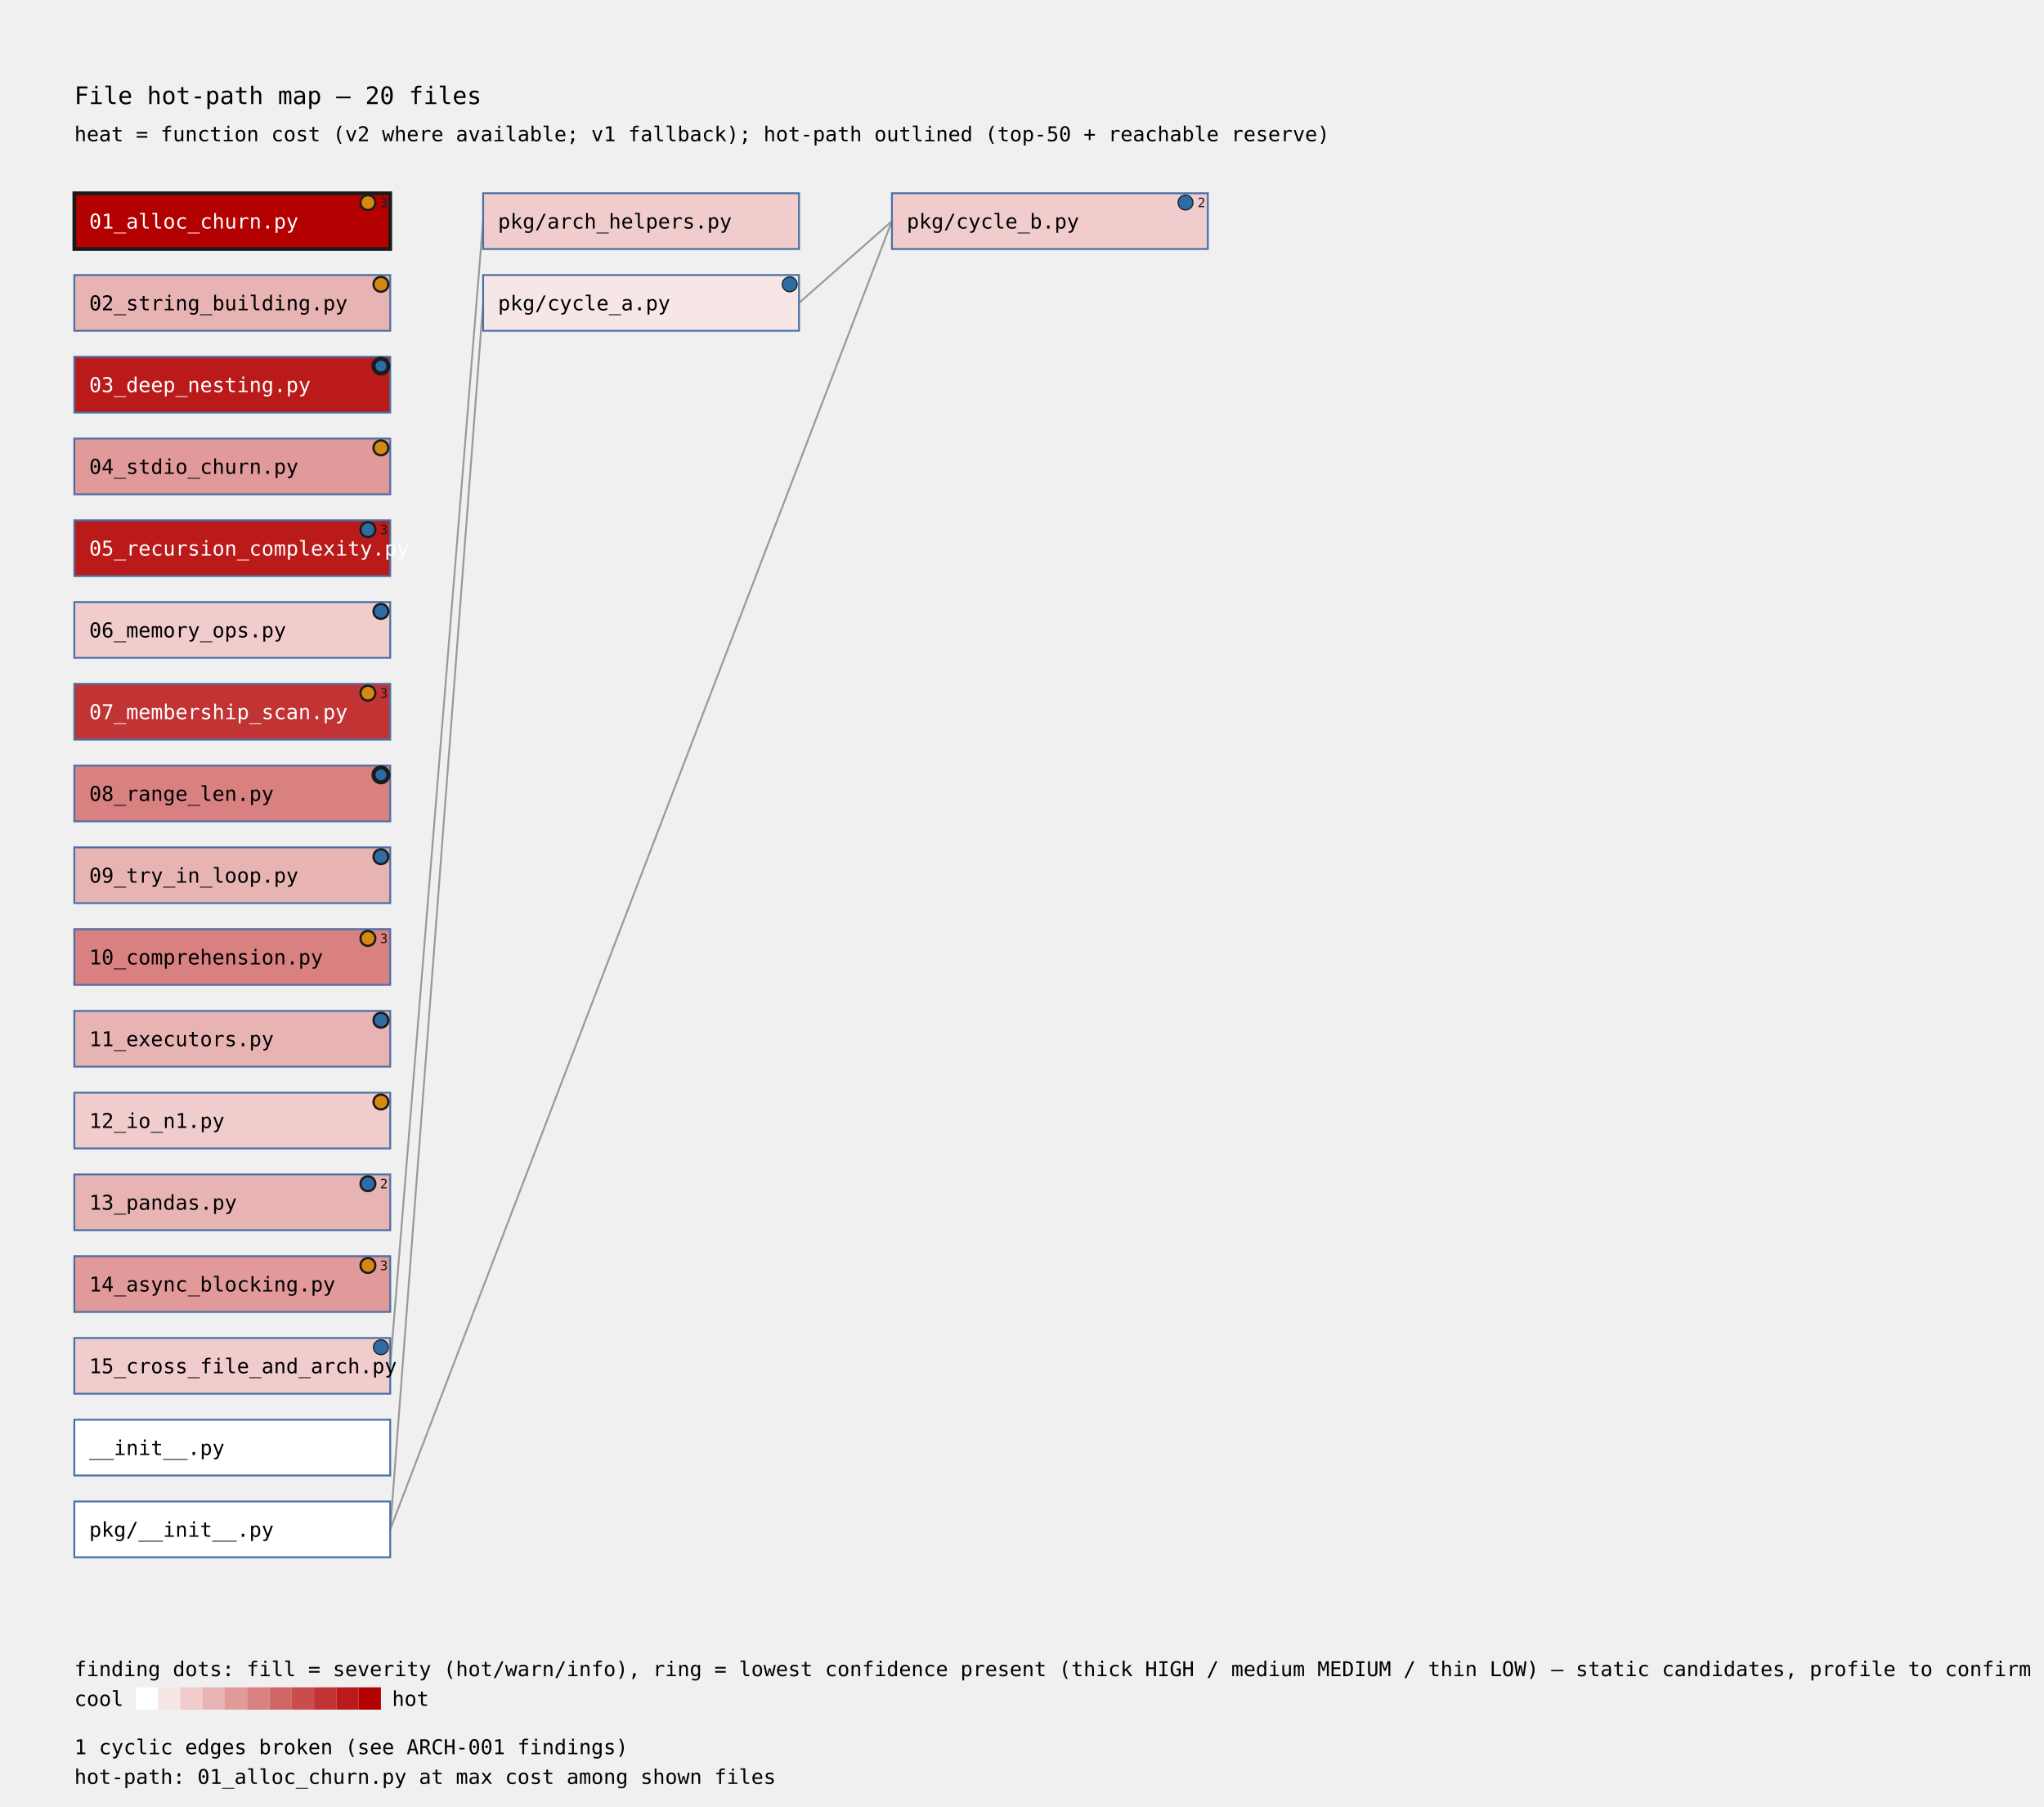
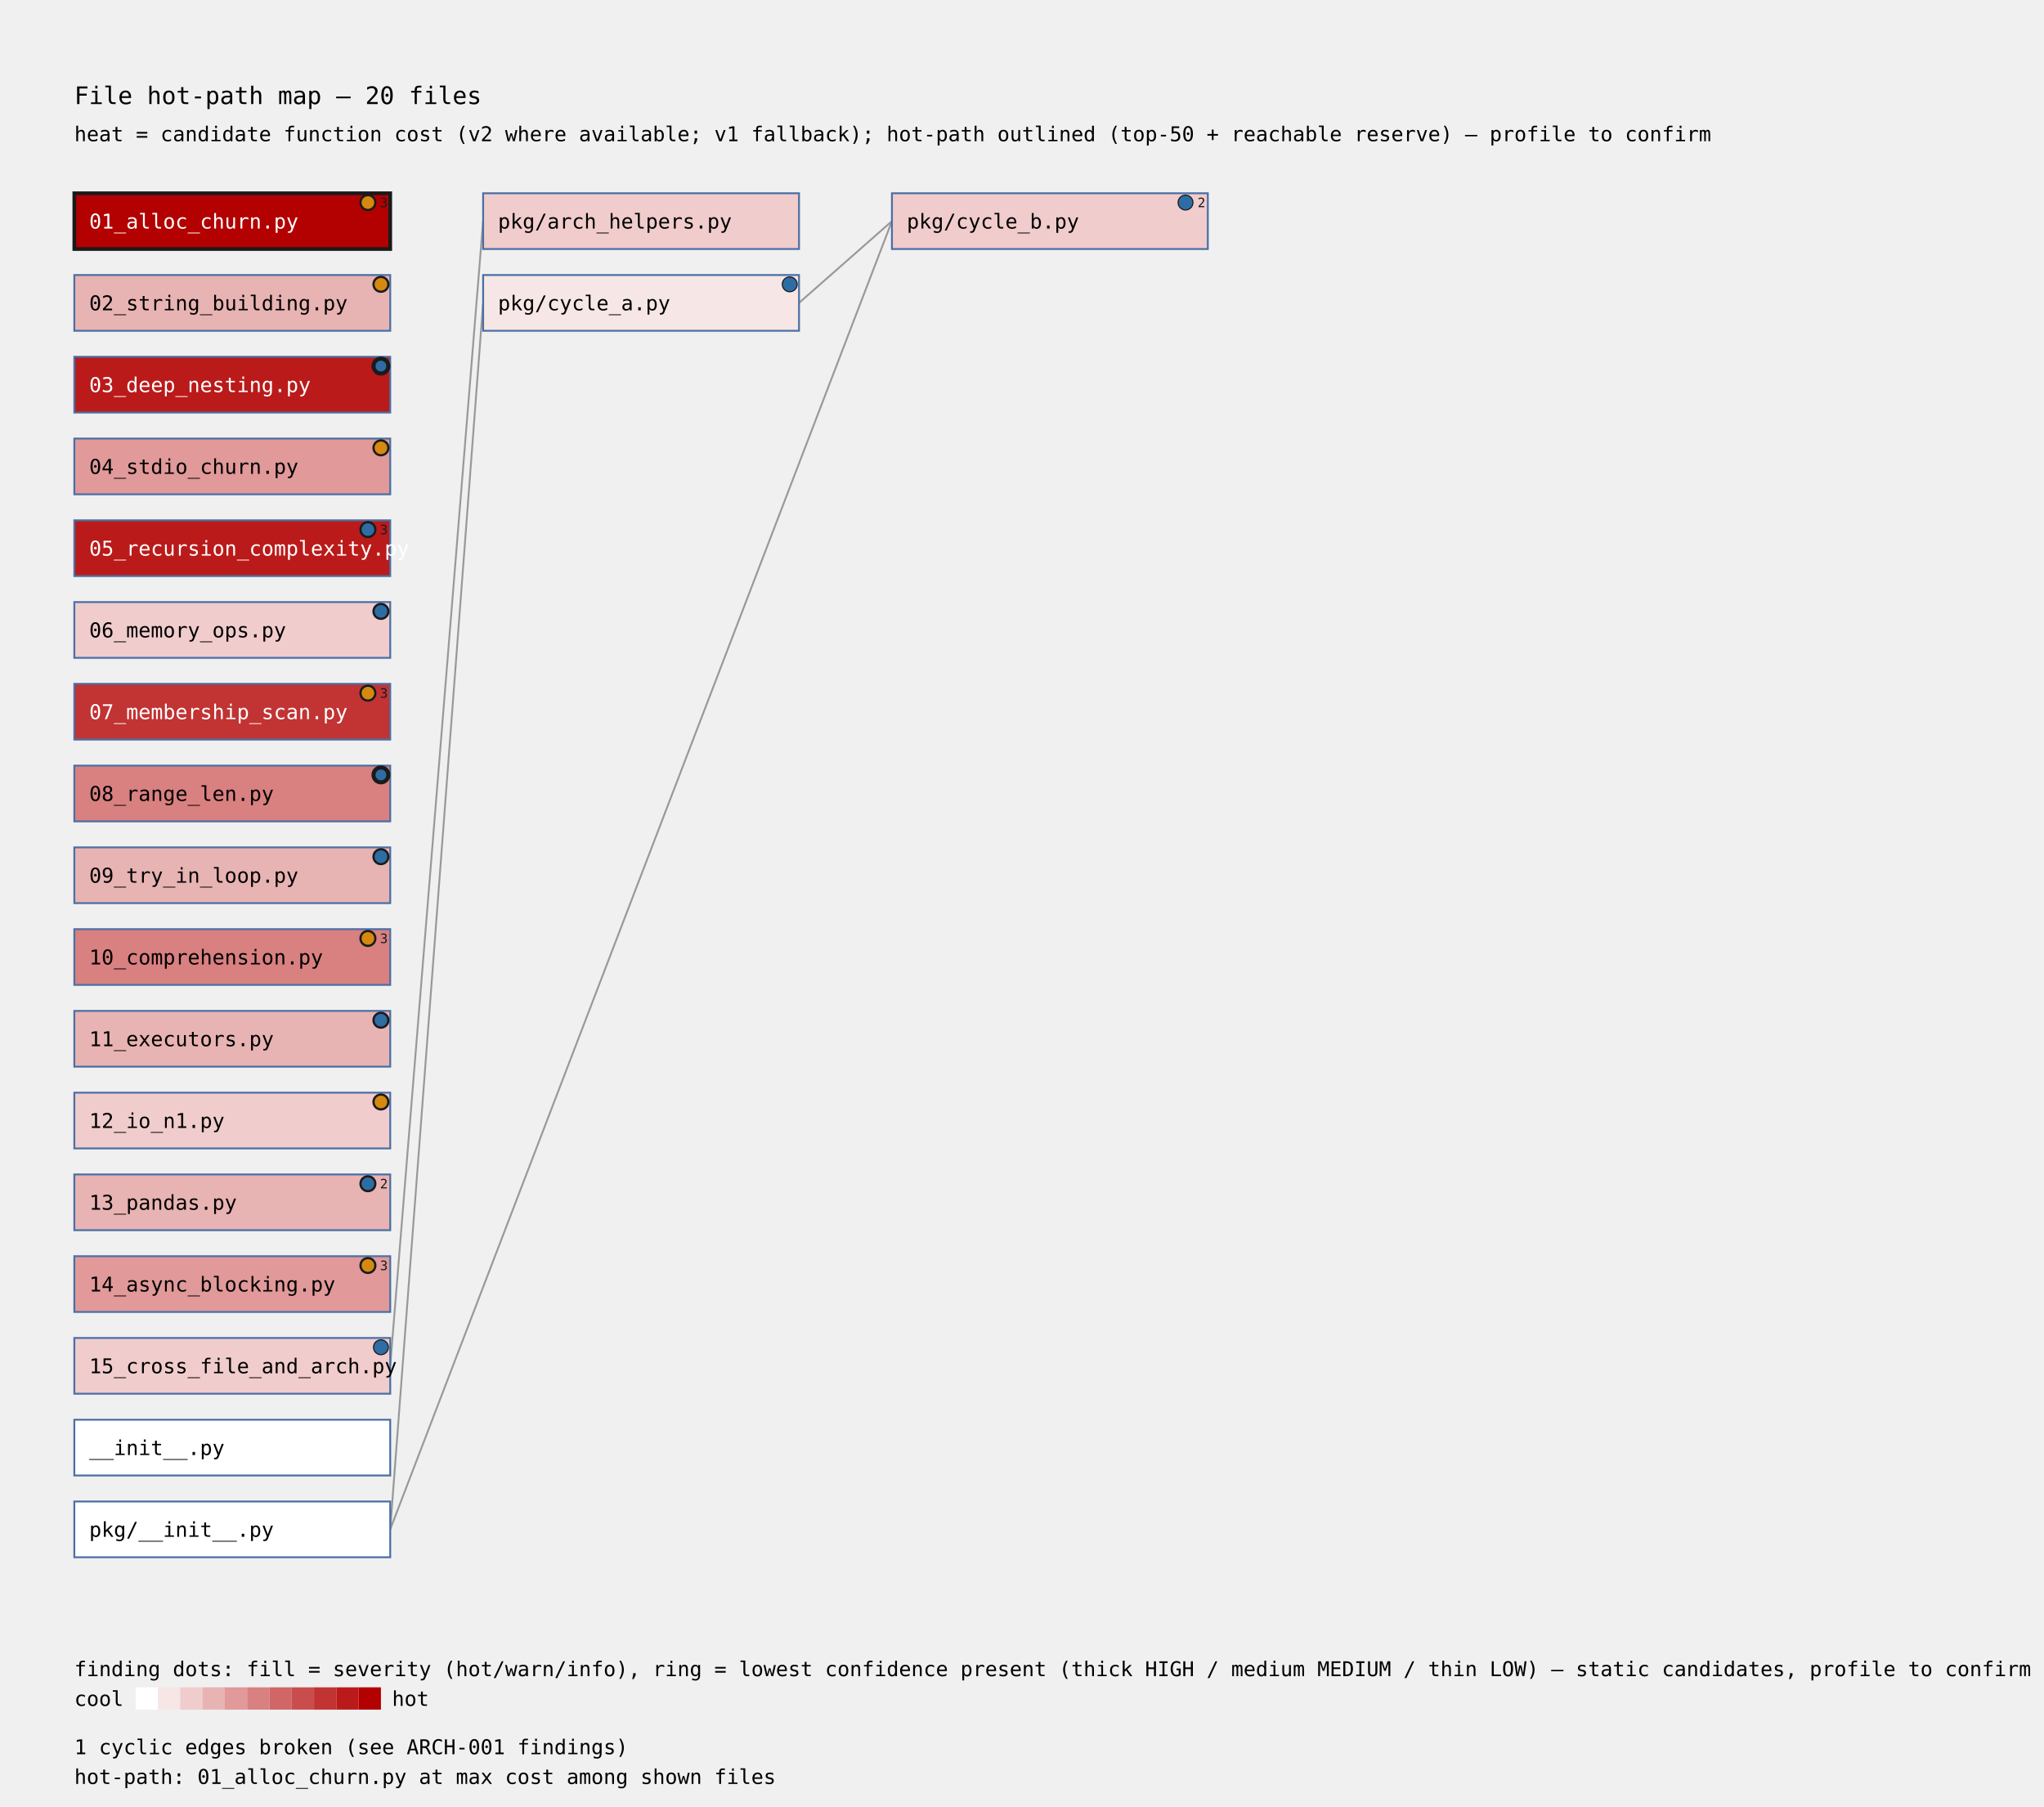
<svg xmlns="http://www.w3.org/2000/svg" width="1100" height="972" viewBox="0 0 1100 972">
  <text x="40" y="56" font-family="monospace" font-size="13">File hot-path map — 20 files</text>
-   <text x="40" y="76" font-family="monospace" font-size="11">heat = function cost (v2 where available; v1 fallback); hot-path outlined (top-50 + reachable reserve)</text>
+   <text x="40" y="76" font-family="monospace" font-size="11">heat = candidate function cost (v2 where available; v1 fallback); hot-path outlined (top-50 + reachable reserve) — profile to confirm</text>
  <g stroke="#999999" stroke-width="1">
    <line x1="210" y1="735" x2="260" y2="119" />
    <line x1="210" y1="823" x2="260" y2="163" />
    <line x1="210" y1="823" x2="480" y2="119" />
    <line x1="430" y1="163" x2="480" y2="119" />
  </g>
  <g font-family="monospace" font-size="11">
    <rect x="40" y="104" width="170" height="30" fill="#b30000" stroke="#1a1a1a" stroke-width="2" />
    <text x="48" y="123" fill="#ffffff">01_alloc_churn.py</text>
    <circle cx="198" cy="109" r="4" fill="#d68910" stroke="#1b1b1b" stroke-width="1.2" />
    <text x="204.5" y="111.5" font-family="monospace" font-size="7" fill="#1b1b1b">3</text>
    <rect x="40" y="148" width="170" height="30" fill="#e8b3b3" stroke="#4a6fa5" stroke-width="1" />
    <text x="48" y="167">02_string_building.py</text>
    <circle cx="205" cy="153" r="4" fill="#d68910" stroke="#1b1b1b" stroke-width="1.2" />
    <rect x="40" y="192" width="170" height="30" fill="#bb1a1a" stroke="#4a6fa5" stroke-width="1" />
    <text x="48" y="211" fill="#ffffff">03_deep_nesting.py</text>
    <circle cx="205" cy="197" r="4" fill="#2e6da4" stroke="#1b1b1b" stroke-width="2.2" />
    <rect x="40" y="236" width="170" height="30" fill="#e19999" stroke="#4a6fa5" stroke-width="1" />
    <text x="48" y="255">04_stdio_churn.py</text>
    <circle cx="205" cy="241" r="4" fill="#d68910" stroke="#1b1b1b" stroke-width="1.2" />
    <rect x="40" y="280" width="170" height="30" fill="#bb1a1a" stroke="#4a6fa5" stroke-width="1" />
    <text x="48" y="299" fill="#ffffff">05_recursion_complexity.py</text>
    <circle cx="198" cy="285" r="4" fill="#2e6da4" stroke="#1b1b1b" stroke-width="1.2" />
    <text x="204.5" y="287.5" font-family="monospace" font-size="7" fill="#1b1b1b">3</text>
    <rect x="40" y="324" width="170" height="30" fill="#f0cccc" stroke="#4a6fa5" stroke-width="1" />
    <text x="48" y="343">06_memory_ops.py</text>
    <circle cx="205" cy="329" r="4" fill="#2e6da4" stroke="#1b1b1b" stroke-width="1.2" />
    <rect x="40" y="368" width="170" height="30" fill="#c23333" stroke="#4a6fa5" stroke-width="1" />
    <text x="48" y="387" fill="#ffffff">07_membership_scan.py</text>
    <circle cx="198" cy="373" r="4" fill="#d68910" stroke="#1b1b1b" stroke-width="1.2" />
    <text x="204.5" y="375.5" font-family="monospace" font-size="7" fill="#1b1b1b">3</text>
    <rect x="40" y="412" width="170" height="30" fill="#d98080" stroke="#4a6fa5" stroke-width="1" />
    <text x="48" y="431">08_range_len.py</text>
    <circle cx="205" cy="417" r="4" fill="#2e6da4" stroke="#1b1b1b" stroke-width="2.2" />
    <rect x="40" y="456" width="170" height="30" fill="#e8b3b3" stroke="#4a6fa5" stroke-width="1" />
    <text x="48" y="475">09_try_in_loop.py</text>
    <circle cx="205" cy="461" r="4" fill="#2e6da4" stroke="#1b1b1b" stroke-width="1.2" />
    <rect x="40" y="500" width="170" height="30" fill="#d98080" stroke="#4a6fa5" stroke-width="1" />
    <text x="48" y="519">10_comprehension.py</text>
    <circle cx="198" cy="505" r="4" fill="#d68910" stroke="#1b1b1b" stroke-width="1.2" />
    <text x="204.5" y="507.5" font-family="monospace" font-size="7" fill="#1b1b1b">3</text>
    <rect x="40" y="544" width="170" height="30" fill="#e8b3b3" stroke="#4a6fa5" stroke-width="1" />
    <text x="48" y="563">11_executors.py</text>
    <circle cx="205" cy="549" r="4" fill="#2e6da4" stroke="#1b1b1b" stroke-width="1.2" />
    <rect x="40" y="588" width="170" height="30" fill="#f0cccc" stroke="#4a6fa5" stroke-width="1" />
    <text x="48" y="607">12_io_n1.py</text>
    <circle cx="205" cy="593" r="4" fill="#d68910" stroke="#1b1b1b" stroke-width="1.2" />
    <rect x="40" y="632" width="170" height="30" fill="#e8b3b3" stroke="#4a6fa5" stroke-width="1" />
    <text x="48" y="651">13_pandas.py</text>
    <circle cx="198" cy="637" r="4" fill="#2e6da4" stroke="#1b1b1b" stroke-width="1.2" />
    <text x="204.5" y="639.5" font-family="monospace" font-size="7" fill="#1b1b1b">2</text>
    <rect x="40" y="676" width="170" height="30" fill="#e19999" stroke="#4a6fa5" stroke-width="1" />
    <text x="48" y="695">14_async_blocking.py</text>
    <circle cx="198" cy="681" r="4" fill="#d68910" stroke="#1b1b1b" stroke-width="1.2" />
    <text x="204.5" y="683.5" font-family="monospace" font-size="7" fill="#1b1b1b">3</text>
    <rect x="40" y="720" width="170" height="30" fill="#f0cccc" stroke="#4a6fa5" stroke-width="1" />
    <text x="48" y="739">15_cross_file_and_arch.py</text>
    <circle cx="205" cy="725" r="4" fill="#2e6da4" stroke="#1b1b1b" stroke-width="0.6" />
    <rect x="40" y="764" width="170" height="30" fill="#ffffff" stroke="#4a6fa5" stroke-width="1" />
    <text x="48" y="783">__init__.py</text>
    <rect x="40" y="808" width="170" height="30" fill="#ffffff" stroke="#4a6fa5" stroke-width="1" />
    <text x="48" y="827">pkg/__init__.py</text>
    <rect x="260" y="104" width="170" height="30" fill="#f0cccc" stroke="#4a6fa5" stroke-width="1" />
    <text x="268" y="123">pkg/arch_helpers.py</text>
    <rect x="260" y="148" width="170" height="30" fill="#f7e6e6" stroke="#4a6fa5" stroke-width="1" />
    <text x="268" y="167">pkg/cycle_a.py</text>
    <circle cx="425" cy="153" r="4" fill="#2e6da4" stroke="#1b1b1b" stroke-width="0.6" />
    <rect x="480" y="104" width="170" height="30" fill="#f0cccc" stroke="#4a6fa5" stroke-width="1" />
    <text x="488" y="123">pkg/cycle_b.py</text>
    <circle cx="638" cy="109" r="4" fill="#2e6da4" stroke="#1b1b1b" stroke-width="0.6" />
    <text x="644.5" y="111.5" font-family="monospace" font-size="7" fill="#1b1b1b">2</text>
  </g>
  <text x="40" y="902" font-family="monospace" font-size="11">finding dots: fill = severity (hot/warn/info), ring = lowest confidence present (thick HIGH / medium MEDIUM / thin LOW) — static candidates, profile to confirm</text>
  <text x="40" y="918" font-family="monospace" font-size="11">cool</text>
  <rect x="73" y="908" width="12" height="12" fill="#ffffff" />
  <rect x="85" y="908" width="12" height="12" fill="#f7e6e6" />
  <rect x="97" y="908" width="12" height="12" fill="#f0cccc" />
  <rect x="109" y="908" width="12" height="12" fill="#e8b3b3" />
  <rect x="121" y="908" width="12" height="12" fill="#e19999" />
  <rect x="133" y="908" width="12" height="12" fill="#d98080" />
  <rect x="145" y="908" width="12" height="12" fill="#d16666" />
  <rect x="157" y="908" width="12" height="12" fill="#ca4d4d" />
  <rect x="169" y="908" width="12" height="12" fill="#c23333" />
  <rect x="181" y="908" width="12" height="12" fill="#bb1a1a" />
  <rect x="193" y="908" width="12" height="12" fill="#b30000" />
  <text x="211" y="918" font-family="monospace" font-size="11">hot</text>
  <text x="40" y="960" font-family="monospace" font-size="11">hot-path: 01_alloc_churn.py at max cost among shown files</text>
  <text x="40" y="944" font-family="monospace" font-size="11">1 cyclic edges broken (see ARCH-001 findings)</text>
</svg>
